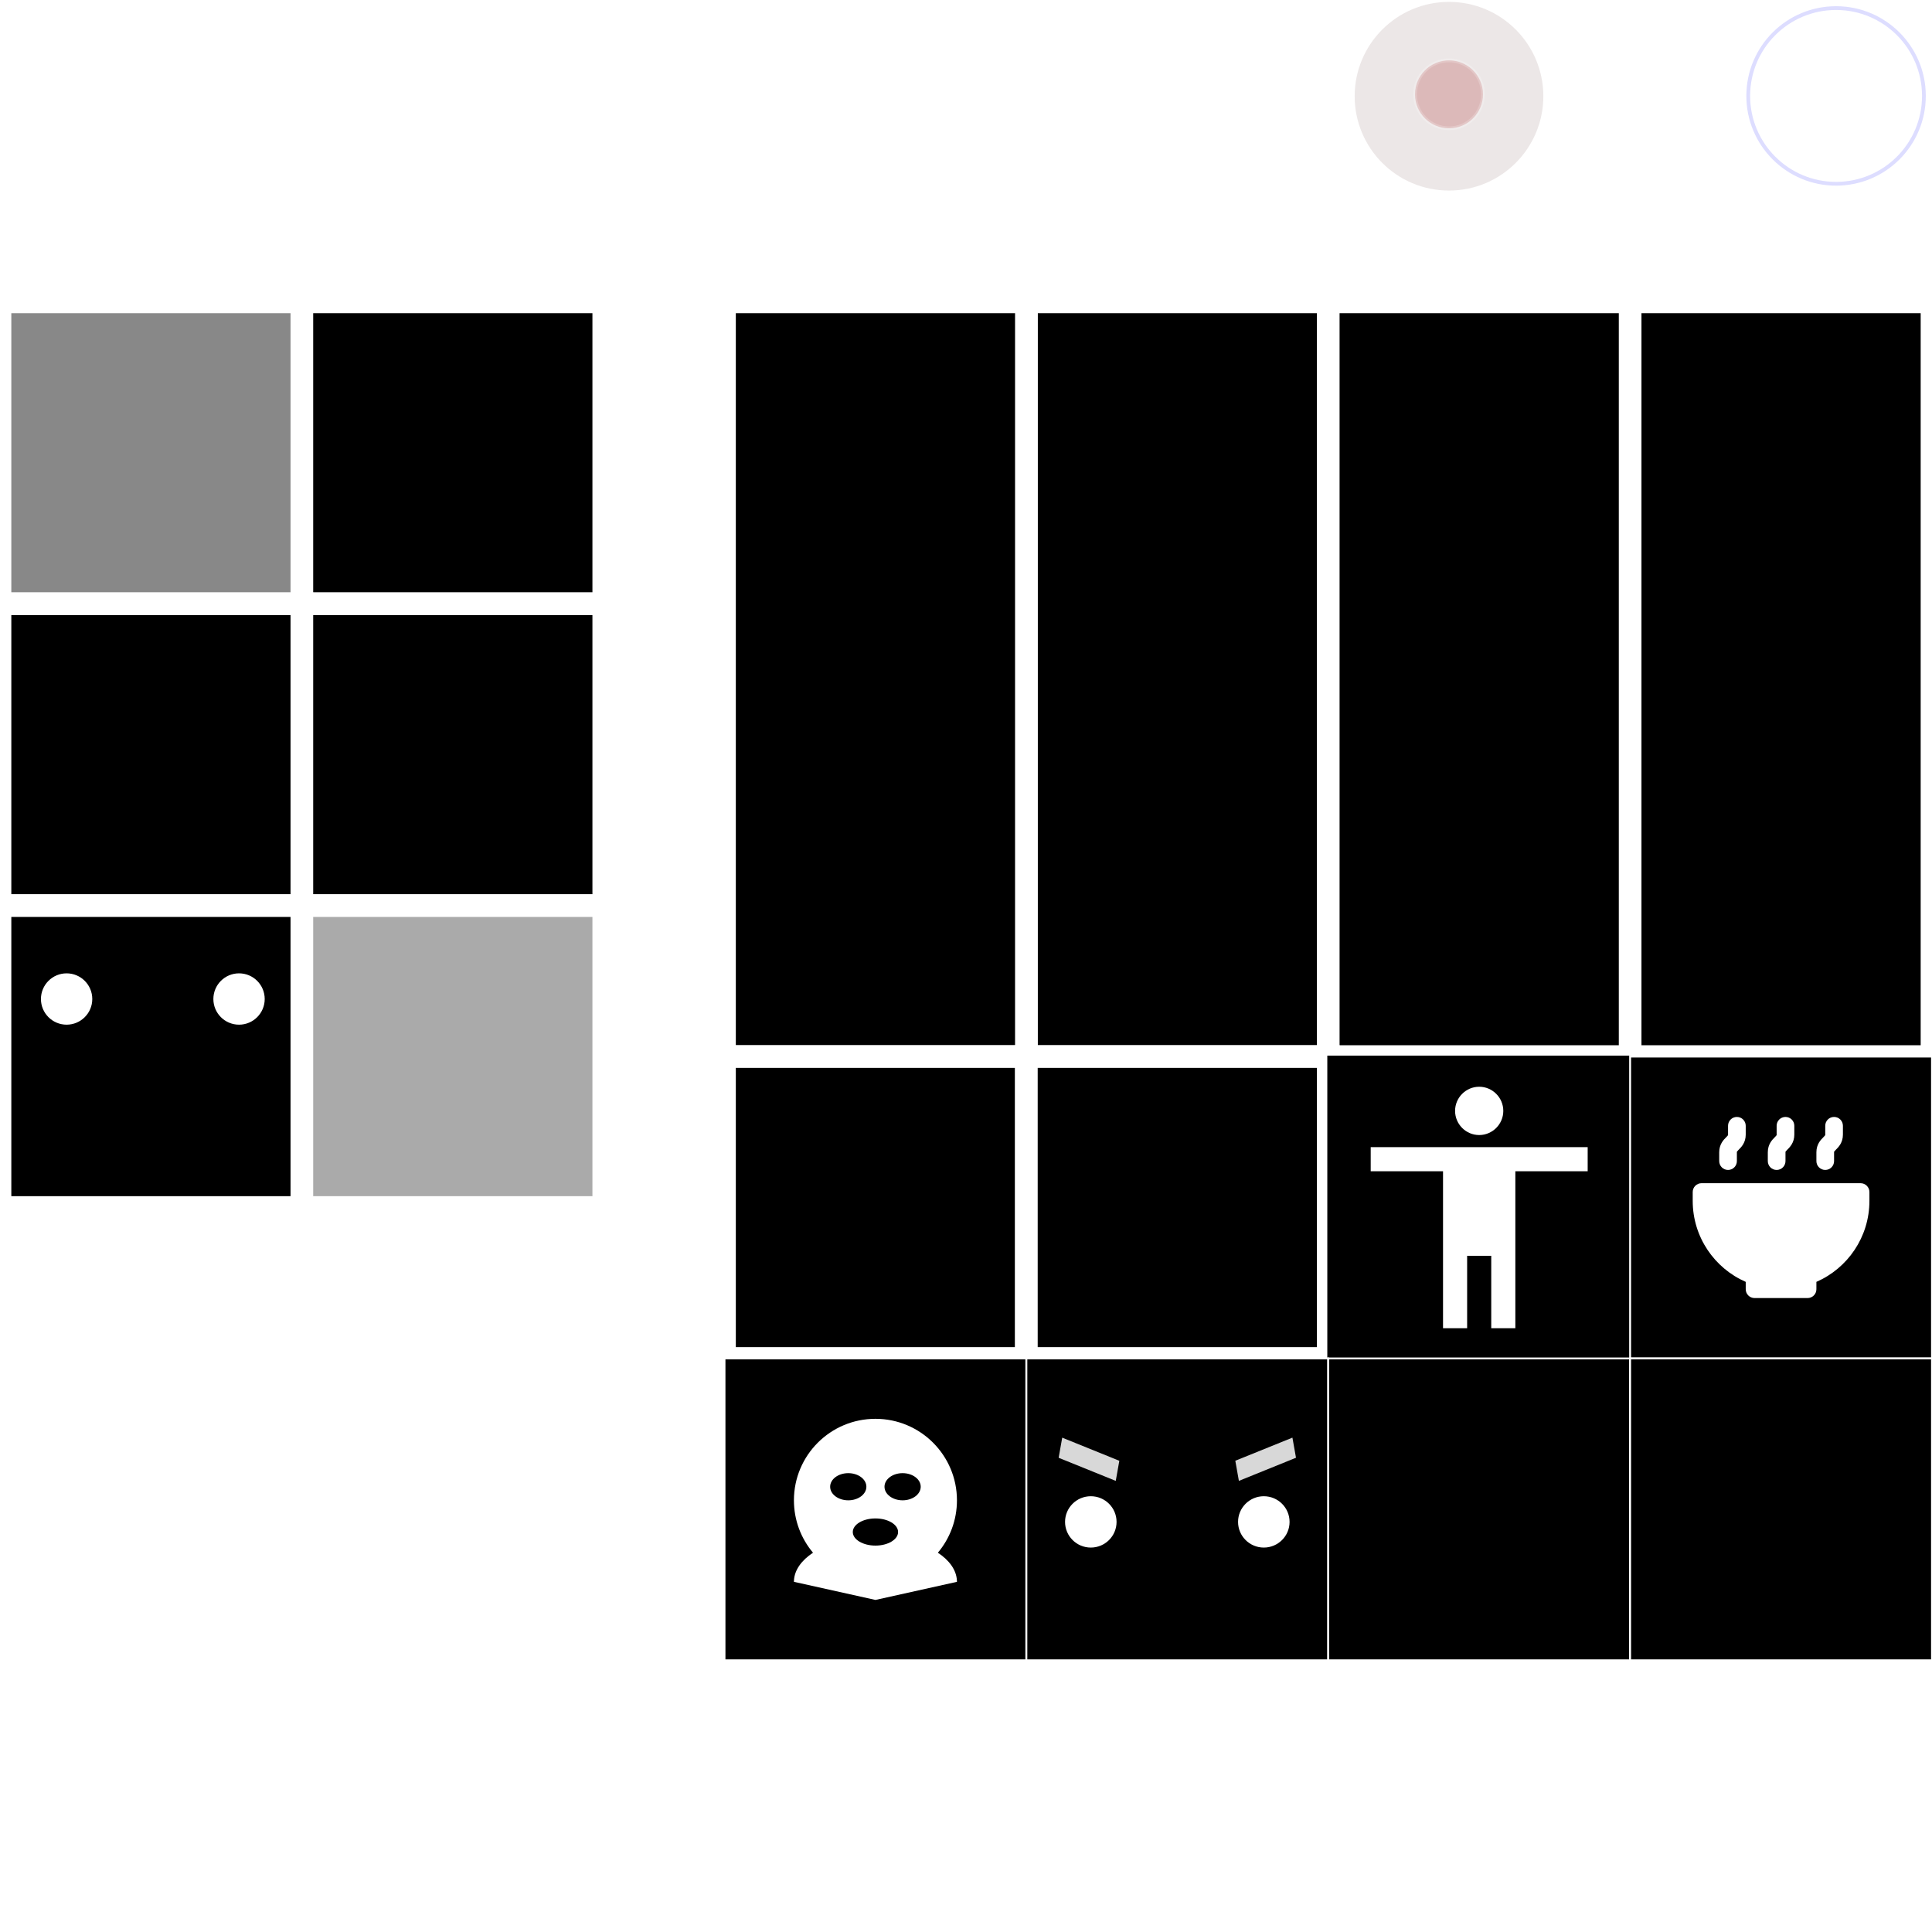
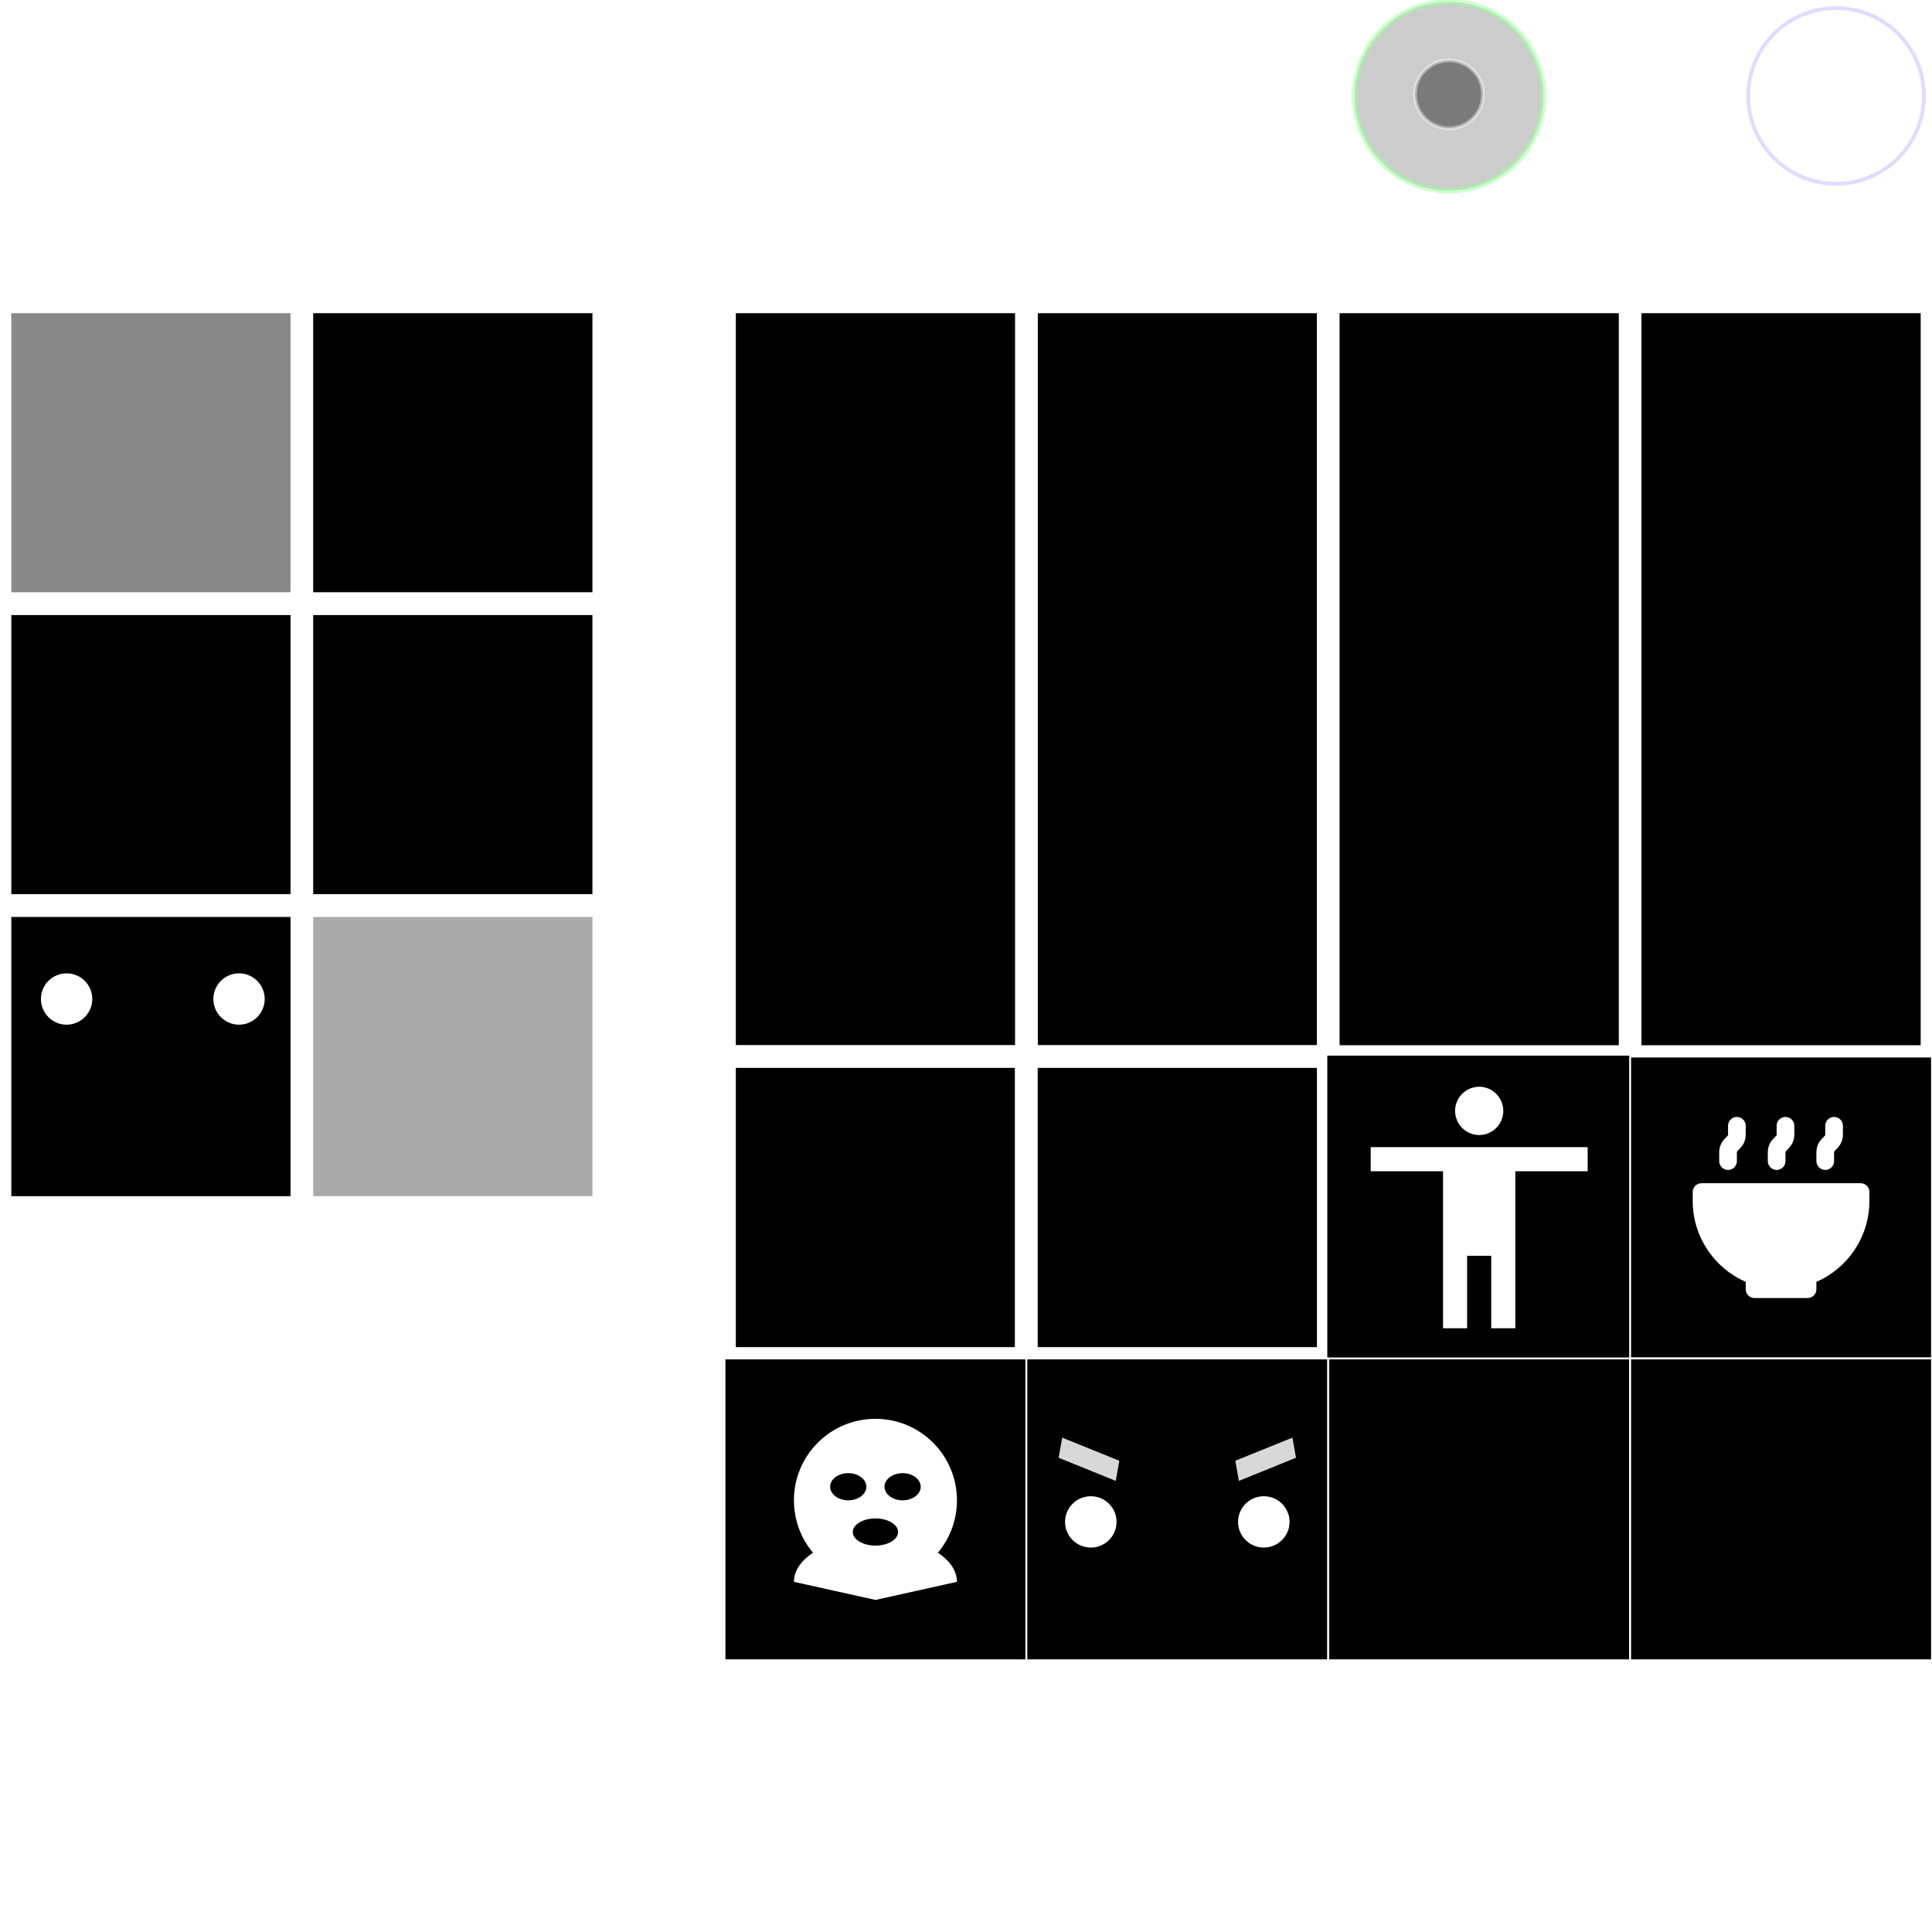
<svg xmlns="http://www.w3.org/2000/svg" xmlns:ns1="https://boxy-svg.com" width="1024" height="1024" viewBox="0 0 1024 1024" version="1.1">
  <defs>
    <ns1:grid x="0" y="0" width="16" height="16" />
  </defs>
  <g style="filter: none;">
    <polygon points="1024.000,0.000 921.600,0.000 921.600,102.400 1024.000,102.400 " style="fill-opacity: 0; stroke-width: 8px;">
                        </polygon>
    <polygon points="819.200,0.000 716.800,0.000 716.800,102.400 819.200,102.400 " style="fill-opacity: 0.25; fill: none;">
                        </polygon>
    <polygon points="160 320 0 320 0 160 160 160" style="stroke: rgb(255, 255, 255); stroke-width: 12px; fill: rgb(136, 136, 136);">
                        </polygon>
    <polygon points="320 320 160 320 160 160 320 160" style="stroke: rgb(255, 255, 255); stroke-width: 12px;">
                        </polygon>
    <polygon points="0 480 0 320 160 320 160 480" style="stroke: rgb(255, 255, 255); stroke-width: 12px;">
                        </polygon>
    <polygon points="320 320 320 480 160 480 160 320" style="stroke: rgb(255, 255, 255); stroke-width: 12px;">
                        </polygon>
    <polygon points="160 640 0 640 0 480 160 480" style="stroke: rgb(255, 255, 255); stroke-width: 12px;">
                        </polygon>
    <polygon points="320 640 160 640 160 480 320 480" style="stroke: rgb(255, 255, 255); fill: rgb(170, 170, 170); stroke-width: 12px;">
                        </polygon>
    <polygon points="704 560 544 560 544 160 704 160" style="stroke: rgb(255, 255, 255); stroke-width: 12px;">
                        </polygon>
    <polygon points="1024 560 864 560 864 160 1024 160" style="stroke: rgb(255, 255, 255); stroke-width: 12px;">
                        </polygon>
    <polygon points="864 160 864 560 704 560 704 160" style="stroke: rgb(255, 255, 255); stroke-width: 12px;">
                        </polygon>
    <polygon points="384 560 384 160 544 160 544 560" style="stroke: rgb(255, 255, 255); stroke-width: 12px;">
                        </polygon>
    <polygon points="544 720 384 720 384 560 544 560" style="stroke: rgb(255, 255, 255); stroke-width: 12px;">
                        </polygon>
    <polygon points="704 720 544 720 544 560 704 560" style="stroke: rgb(255, 255, 255); stroke-width: 12px;">
                        </polygon>
    <polygon points="256 0 0 0 0 128 256 128" style="fill-opacity: 0.2; fill: none; stroke-width: 4px; stroke-opacity: 0.25;">
                        </polygon>
    <polygon points="864 720 704 720 704 560 864 560" style="stroke: rgb(0, 0, 0);">
                        </polygon>
    <polygon points="1024 720 864 720 864 560 1024 560" style="stroke: rgb(255, 255, 255);">
                        </polygon>
    <polygon points="544 880 384 880 384 720 544 720" style="stroke: rgb(255, 255, 255);">
                        </polygon>
    <polygon points="704 880 544 880 544 720 704 720" style="stroke: rgb(255, 255, 255);">
                        </polygon>
    <polygon points="864 880 704 880 704 720 864 720" style="stroke: rgb(255, 255, 255);">
                        </polygon>
    <polygon points="1024 880 864 880 864 720 1024 720" style="stroke: rgb(255, 255, 255);">
                        </polygon>
  </g>
  <g transform="matrix(1, 0, 0, 1, -160, -90)">
    <g>
      <circle style="stroke: rgb(0, 0, 0); fill: rgb(255, 255, 255);" cx="195.304" cy="619.496" r="14.104">
                                </circle>
      <circle style="stroke: rgb(0, 0, 0); fill: rgb(255, 255, 255);" cx="286.696" cy="619.496" r="14.104">
                                </circle>
    </g>
    <g transform="matrix(1.003345, 0, 0, 1, 542.194, 267.1423)">
      <circle style="stroke: rgb(0, 0, 0); fill: rgb(255, 255, 255);" cx="195.304" cy="629.496" r="14.104">
                                </circle>
      <circle style="stroke: rgb(0, 0, 0); fill: rgb(255, 255, 255);" cx="286.696" cy="629.496" r="14.104">
                                </circle>
      <rect x="184.749" y="419.318" width="33.563" height="11.59" style="fill: rgb(216, 216, 216); stroke: rgb(0, 0, 0);" transform="matrix(0.9265286, 0.3762244, -0.178051, 1.006999, 83.31048, 92.39189)" />
      <rect x="184.749" y="419.317" width="33.563" height="11.59" style="fill: rgb(216, 216, 216); stroke: rgb(0, 0, 0);" transform="matrix(-0.9265286, 0.3762244, 0.1780507, 1.006999, 398.6979, 92.38548)" />
    </g>
  </g>
  <g>
    <circle style="fill: none; stroke-width: 2px; stroke: rgb(221, 221, 255);" cx="973.159" cy="50.842" r="46.558" />
  </g>
  <g style="" transform="matrix(1.073919, 0, 0, 1.073919, -56.94018, -3.599732)">
-     <circle style="fill-opacity: 0.2; stroke-width: 2.794px; fill: rgb(163, 135, 135); stroke-opacity: 0.5; stroke-dasharray: 10;" cx="768.159" cy="50.842" r="46.558" />
-     <circle style="fill: rgb(181, 79, 79); stroke-width: 1.862px; stroke-opacity: 0.2; fill-opacity: 0.3; stroke: rgb(255, 255, 255);" cx="768.159" cy="49.91" r="16.761" />
+     <circle style="stroke-width: 2.794px; fill-opacity: 0.2; stroke-opacity: 0.5; stroke: rgb(153, 255, 153);" cx="768.159" cy="50.842" r="46.558" />
+     <circle style="stroke-width: 1.862px; fill-opacity: 0.4; stroke: rgb(255, 255, 255); stroke-opacity: 0.4;" cx="768.159" cy="49.91" r="16.761" />
  </g>
  <g>
    <text style="fill: rgb(255, 255, 221); font-family: &quot;American Typewriter&quot;; font-size: 32px; white-space: pre; transform-box: fill-box;" x="8.264" y="73.397" />
  </g>
  <g transform="matrix(10.30466, 0, 0, 10.32257, 1094.995, 372.3014)" style="">
    <path d="M -30.18 19.733 C -29.498 19.733 -28.94 20.291 -28.94 20.973 C -28.94 21.655 -29.498 22.213 -30.18 22.213 C -30.862 22.213 -31.42 21.655 -31.42 20.973 C -31.42 20.291 -30.862 19.733 -30.18 19.733 Z M -24.6 24.073 L -28.32 24.073 L -28.32 32.133 L -29.56 32.133 L -29.56 28.413 L -30.8 28.413 L -30.8 32.133 L -32.04 32.133 L -32.04 24.073 L -35.76 24.073 L -35.76 22.833 L -24.6 22.833 L -24.6 24.073 Z" style="fill: rgb(255, 255, 255); transform-origin: -30.18px 22.371px; stroke-width: 0.388px;" />
  </g>
  <g transform="matrix(4.934044, 0, 0, 4.934044, 884.7916, 586.9591)" style="">
    <path d="M 8.204 1.971 C 8.204 1.447 7.779 1.022 7.254 1.022 C 6.73 1.022 6.305 1.447 6.305 1.971 L 6.305 2.92 C 6.305 2.926 6.306 2.932 6.306 2.937 C 6.309 2.979 6.31 2.996 6.109 3.198 L 6.09 3.217 C 5.836 3.47 5.356 3.949 5.356 4.818 L 5.356 5.767 C 5.356 6.291 5.781 6.716 6.305 6.716 C 6.83 6.716 7.254 6.291 7.254 5.767 L 7.254 4.818 C 7.254 4.812 7.254 4.806 7.254 4.801 C 7.251 4.759 7.25 4.742 7.451 4.54 L 7.47 4.521 C 7.723 4.268 8.204 3.789 8.204 2.92 L 8.204 1.971 Z M 2.509 9.089 C 2.509 8.565 2.934 8.14 3.458 8.14 L 20.542 8.14 C 21.066 8.14 21.491 8.565 21.491 9.089 L 21.491 10.038 C 21.491 13.93 19.148 17.275 15.796 18.739 L 15.796 19.529 C 15.796 20.053 15.372 20.478 14.847 20.478 L 9.153 20.478 C 8.629 20.478 8.204 20.053 8.204 19.529 L 8.204 18.739 C 4.852 17.275 2.509 13.93 2.509 10.038 L 2.509 9.089 Z M 17.695 1.022 C 18.219 1.022 18.644 1.447 18.644 1.971 L 18.644 2.92 C 18.644 3.789 18.163 4.268 17.91 4.521 L 17.891 4.54 C 17.69 4.742 17.691 4.759 17.694 4.801 C 17.694 4.806 17.695 4.812 17.695 4.818 L 17.695 5.767 C 17.695 6.291 17.27 6.716 16.746 6.716 C 16.221 6.716 15.796 6.291 15.796 5.767 L 15.796 4.818 C 15.796 3.949 16.277 3.47 16.53 3.217 L 16.549 3.198 C 16.75 2.996 16.749 2.979 16.746 2.937 C 16.746 2.932 16.746 2.926 16.746 2.92 L 16.746 1.971 C 16.746 1.447 17.17 1.022 17.695 1.022 Z M 13.424 1.971 C 13.424 1.447 12.999 1.022 12.475 1.022 C 11.95 1.022 11.525 1.447 11.525 1.971 L 11.525 2.92 C 11.525 2.926 11.526 2.932 11.526 2.937 C 11.529 2.979 11.53 2.996 11.329 3.198 L 11.31 3.217 C 11.057 3.47 10.576 3.949 10.576 4.818 L 10.576 5.767 C 10.576 6.291 11.001 6.716 11.525 6.716 C 12.05 6.716 12.475 6.291 12.475 5.767 L 12.475 4.818 C 12.475 4.812 12.474 4.806 12.474 4.801 C 12.471 4.759 12.47 4.742 12.671 4.54 L 12.69 4.521 C 12.943 4.268 13.424 3.789 13.424 2.92 L 13.424 1.971 Z" style="fill: rgb(255, 255, 255);" />
  </g>
  <g transform="matrix(6.9503, 0, 0, 6.9503, 380.5964, 716.5966)" style="">
    <path d="M 12 5.094 C 15.433 5.094 18.216 7.877 18.216 11.309 C 18.216 12.831 17.669 14.225 16.761 15.305 C 17.628 15.878 18.166 16.61 18.212 17.411 L 18.216 17.525 L 12 18.906 L 5.784 17.525 L 5.788 17.411 C 5.834 16.61 6.372 15.878 7.239 15.305 C 6.331 14.225 5.784 12.831 5.784 11.309 C 5.784 7.877 8.567 5.094 12 5.094 Z M 12 12.691 C 11.046 12.691 10.273 13.154 10.273 13.727 C 10.273 14.299 11.046 14.762 12 14.762 C 12.954 14.762 13.727 14.299 13.727 13.727 C 13.727 13.154 12.954 12.691 12 12.691 Z M 9.928 9.238 C 9.165 9.238 8.547 9.701 8.547 10.273 C 8.547 10.846 9.165 11.309 9.928 11.309 C 10.691 11.309 11.309 10.846 11.309 10.273 C 11.309 9.701 10.691 9.238 9.928 9.238 Z M 14.072 9.238 C 13.309 9.238 12.691 9.701 12.691 10.273 C 12.691 10.846 13.309 11.309 14.072 11.309 C 14.835 11.309 15.453 10.846 15.453 10.273 C 15.453 9.701 14.835 9.238 14.072 9.238 Z" style="fill: rgb(255, 255, 255);" />
  </g>
</svg>
